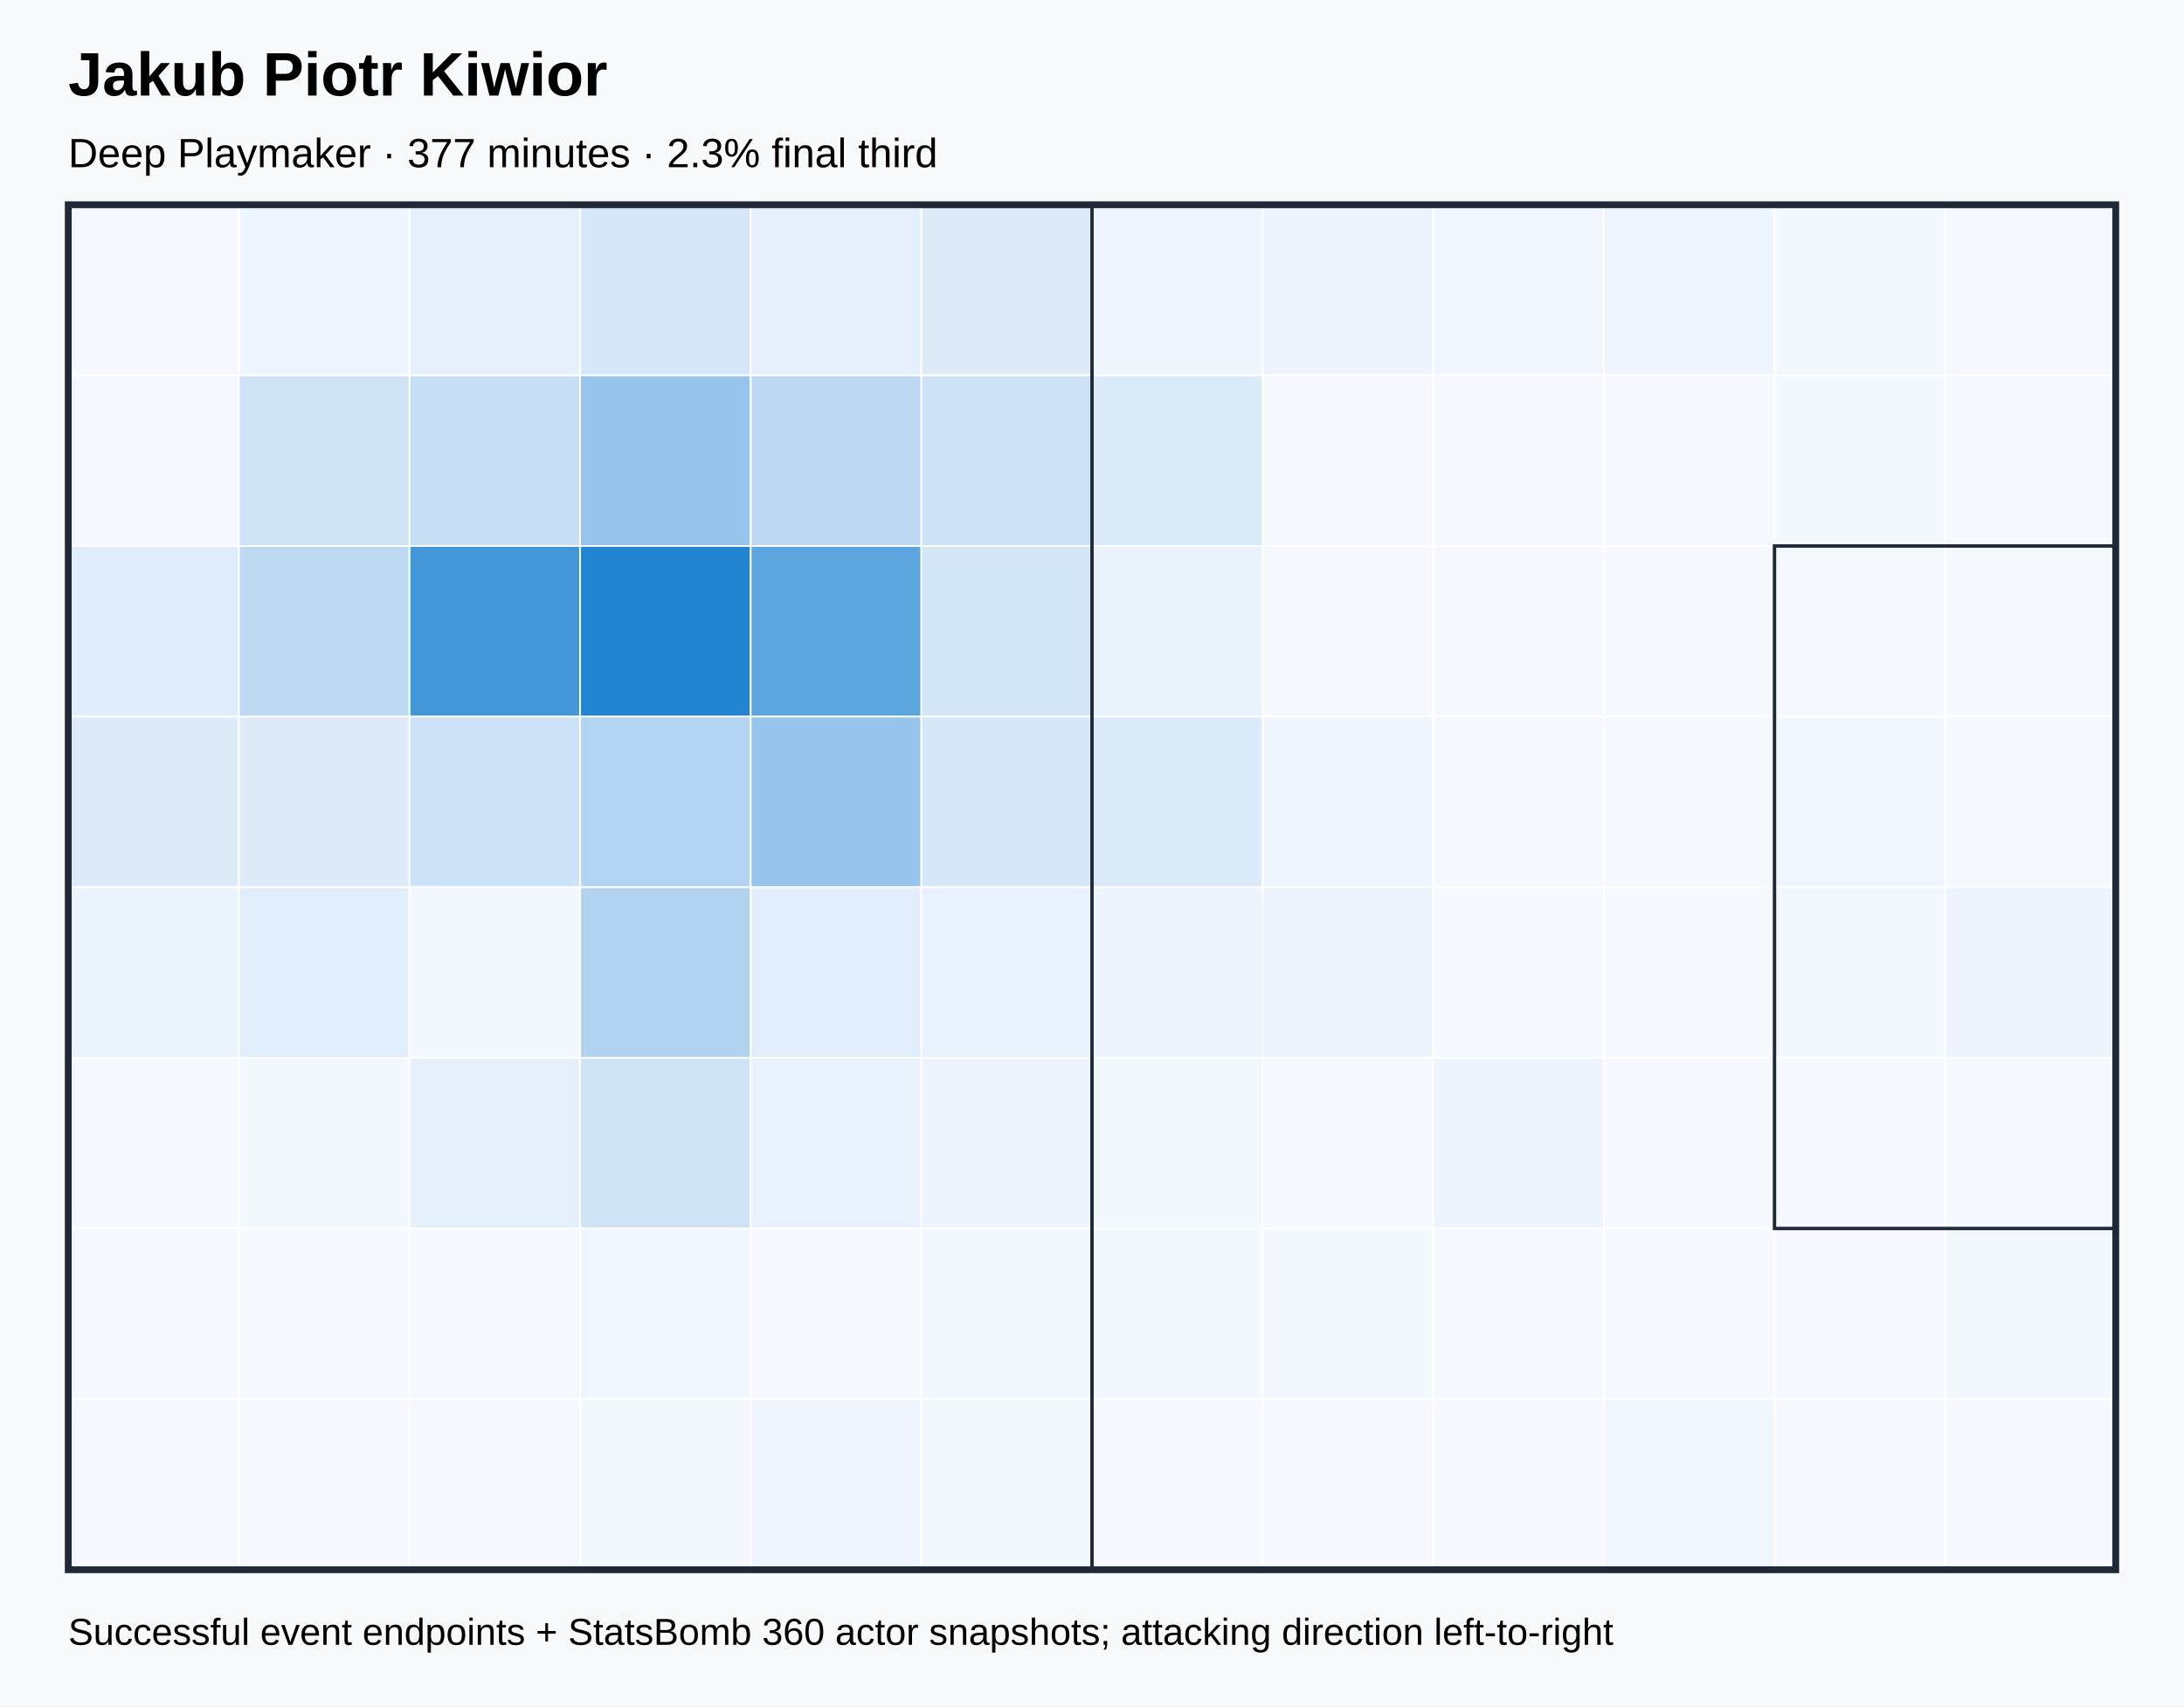
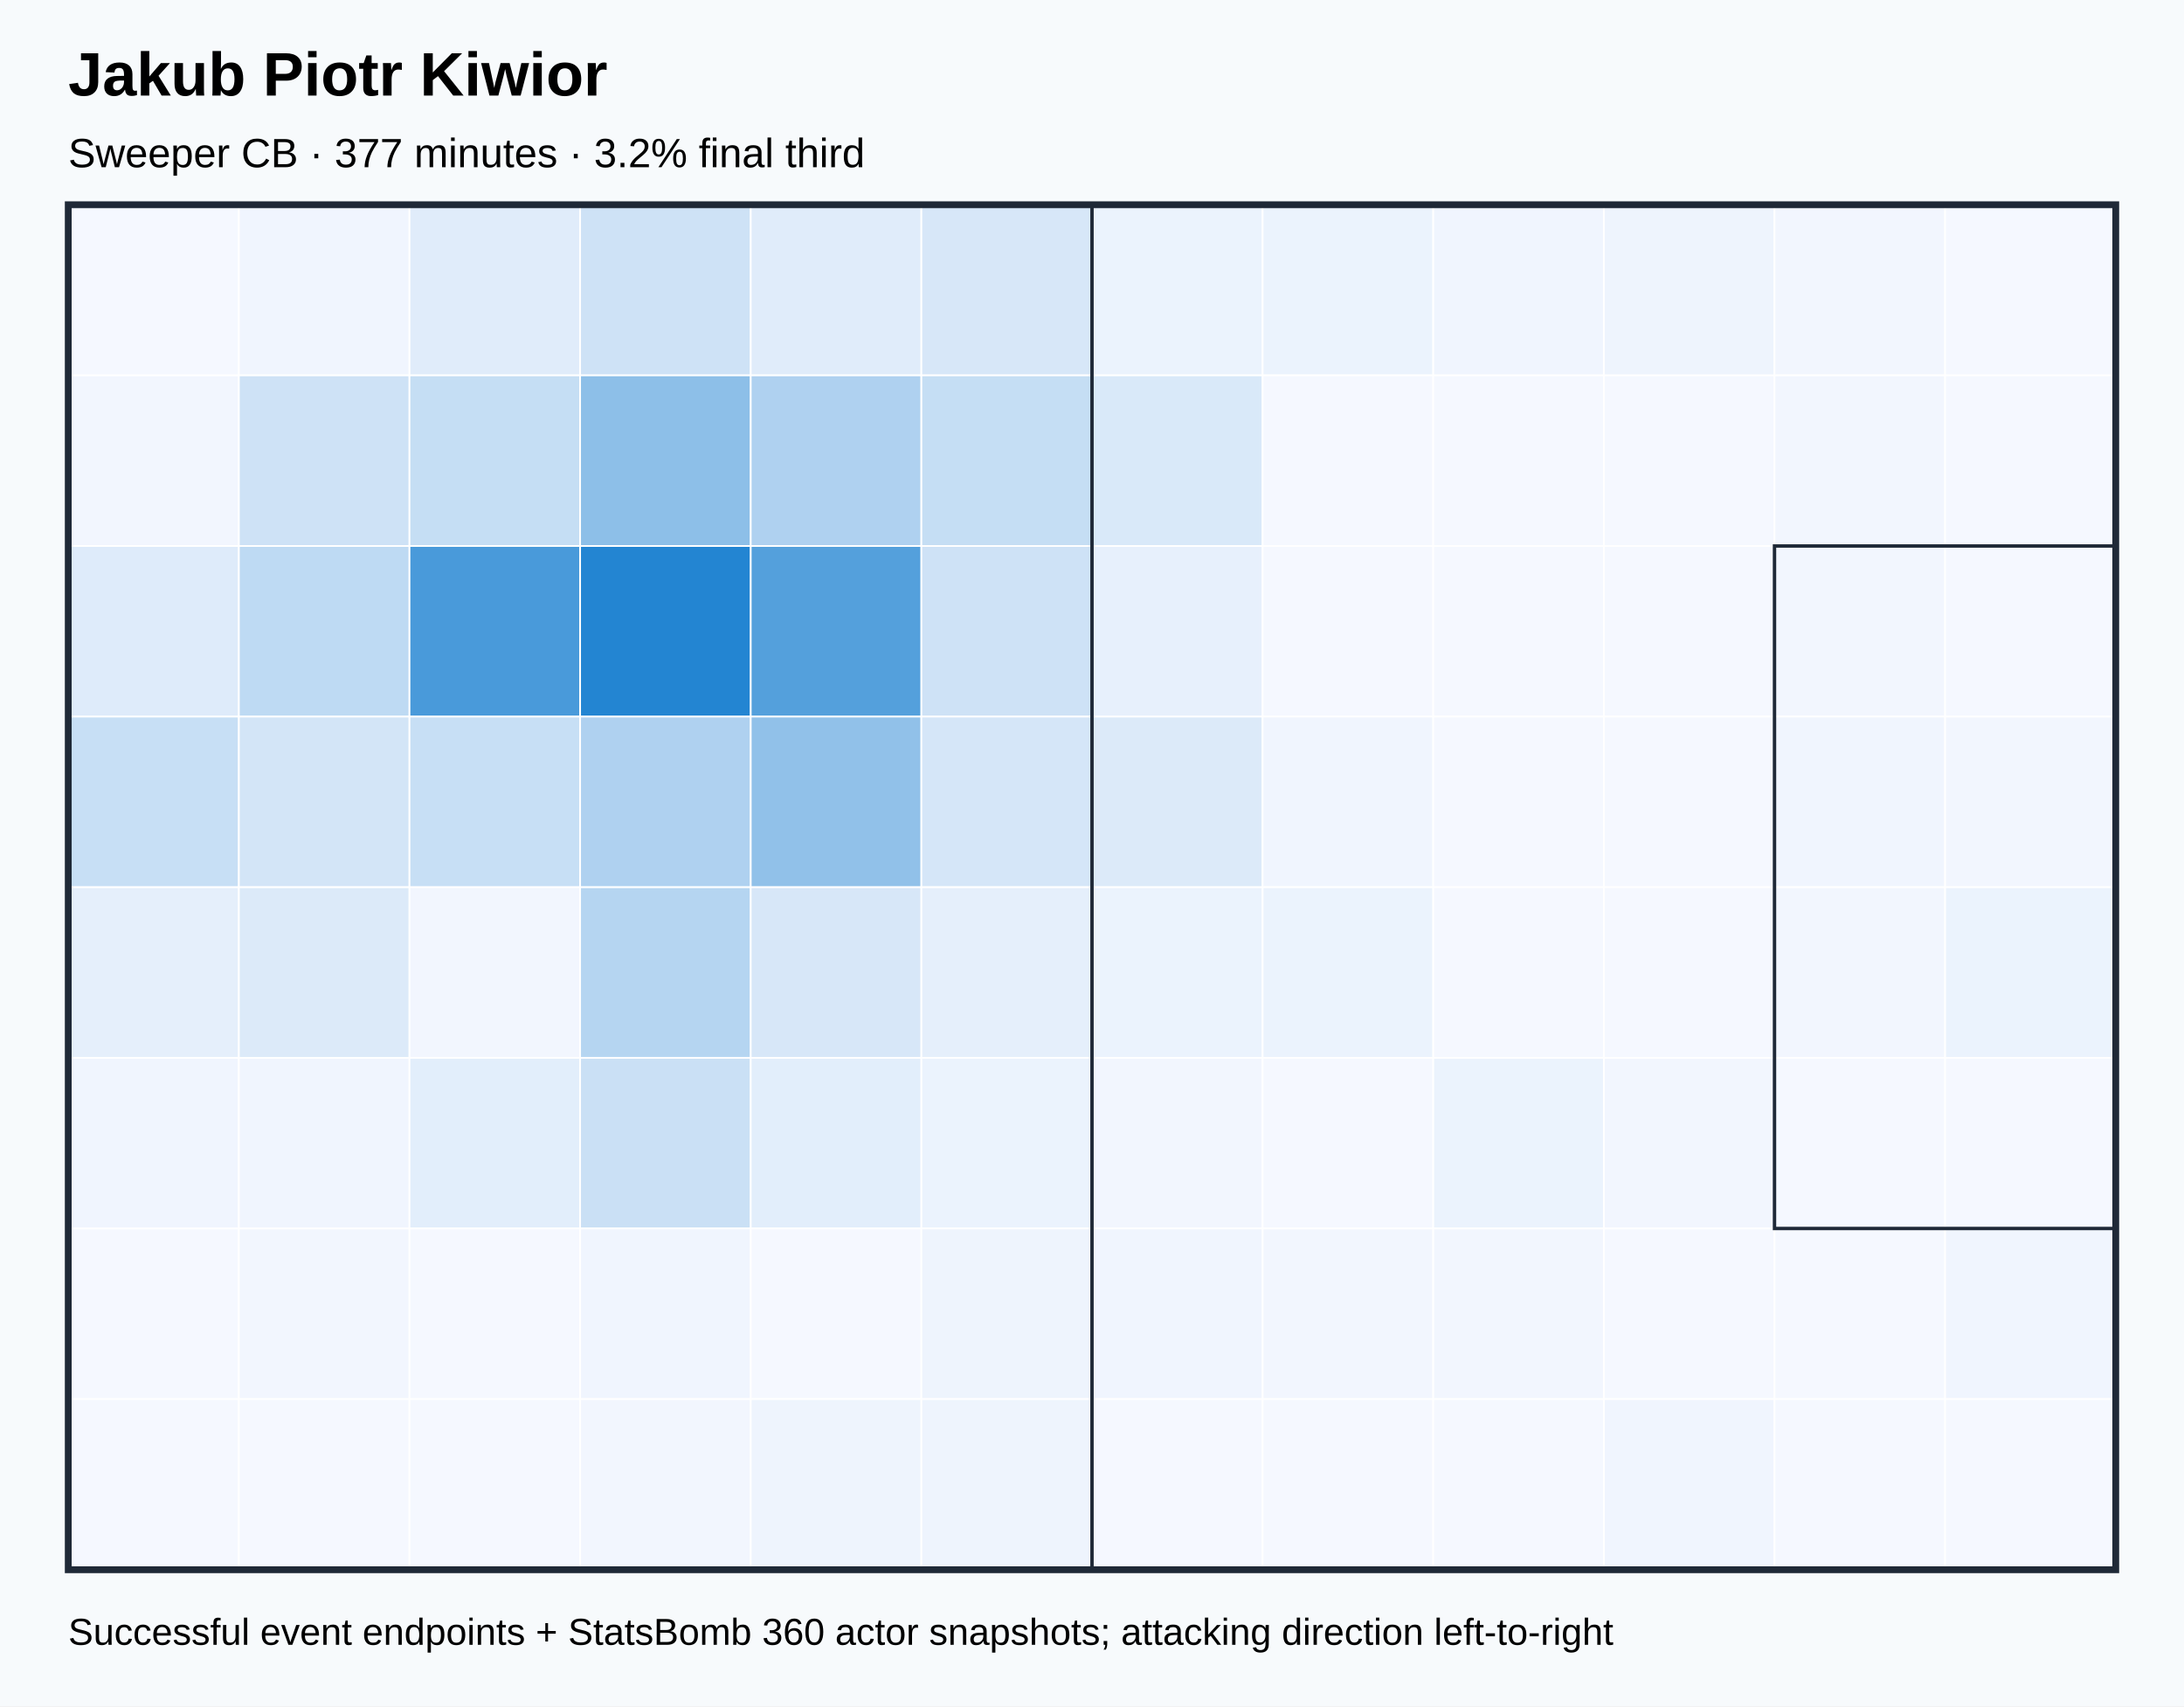
<svg xmlns="http://www.w3.org/2000/svg" width="640" height="500" viewBox="0 0 640 500" role="img">
  <rect width="640" height="500" fill="#f7fafc" />
  <text x="20" y="28" font-family="Arial" font-size="18" font-weight="700">Jakub Piotr Kiwior</text>
-   <text x="20" y="49" font-family="Arial" font-size="12">Deep Playmaker · 377 minutes · 2.3% final third</text>
+   <text x="20" y="49" font-family="Arial" font-size="12">Sweeper CB · 377 minutes · 3.2% final third</text>
  <rect x="20" y="60" width="50" height="50" fill="rgb(245,248,255)" stroke="#ffffff" stroke-width="0.5" />
-   <rect x="20" y="110" width="50" height="50" fill="rgb(245,248,255)" stroke="#ffffff" stroke-width="0.5" />
-   <rect x="20" y="160" width="50" height="50" fill="rgb(223,236,250)" stroke="#ffffff" stroke-width="0.5" />
-   <rect x="20" y="210" width="50" height="50" fill="rgb(221,235,249)" stroke="#ffffff" stroke-width="0.5" />
-   <rect x="20" y="260" width="50" height="50" fill="rgb(235,243,253)" stroke="#ffffff" stroke-width="0.5" />
-   <rect x="20" y="310" width="50" height="50" fill="rgb(245,248,255)" stroke="#ffffff" stroke-width="0.5" />
+   <rect x="20" y="110" width="50" height="50" fill="rgb(242,246,254)" stroke="#ffffff" stroke-width="0.5" />
+   <rect x="20" y="160" width="50" height="50" fill="rgb(222,235,250)" stroke="#ffffff" stroke-width="0.5" />
+   <rect x="20" y="210" width="50" height="50" fill="rgb(199,223,245)" stroke="#ffffff" stroke-width="0.5" />
+   <rect x="20" y="260" width="50" height="50" fill="rgb(229,239,251)" stroke="#ffffff" stroke-width="0.5" />
+   <rect x="20" y="310" width="50" height="50" fill="rgb(240,245,254)" stroke="#ffffff" stroke-width="0.5" />
  <rect x="20" y="360" width="50" height="50" fill="rgb(245,248,255)" stroke="#ffffff" stroke-width="0.5" />
  <rect x="20" y="410" width="50" height="50" fill="rgb(245,248,255)" stroke="#ffffff" stroke-width="0.5" />
-   <rect x="70" y="60" width="50" height="50" fill="rgb(239,245,253)" stroke="#ffffff" stroke-width="0.5" />
-   <rect x="70" y="110" width="50" height="50" fill="rgb(206,227,246)" stroke="#ffffff" stroke-width="0.5" />
+   <rect x="70" y="60" width="50" height="50" fill="rgb(240,245,254)" stroke="#ffffff" stroke-width="0.5" />
+   <rect x="70" y="110" width="50" height="50" fill="rgb(206,226,246)" stroke="#ffffff" stroke-width="0.5" />
  <rect x="70" y="160" width="50" height="50" fill="rgb(190,218,243)" stroke="#ffffff" stroke-width="0.5" />
-   <rect x="70" y="210" width="50" height="50" fill="rgb(221,235,249)" stroke="#ffffff" stroke-width="0.5" />
-   <rect x="70" y="260" width="50" height="50" fill="rgb(224,237,250)" stroke="#ffffff" stroke-width="0.5" />
-   <rect x="70" y="310" width="50" height="50" fill="rgb(243,247,254)" stroke="#ffffff" stroke-width="0.5" />
-   <rect x="70" y="360" width="50" height="50" fill="rgb(245,248,255)" stroke="#ffffff" stroke-width="0.5" />
+   <rect x="70" y="210" width="50" height="50" fill="rgb(211,229,247)" stroke="#ffffff" stroke-width="0.5" />
+   <rect x="70" y="260" width="50" height="50" fill="rgb(220,234,249)" stroke="#ffffff" stroke-width="0.5" />
+   <rect x="70" y="310" width="50" height="50" fill="rgb(240,245,254)" stroke="#ffffff" stroke-width="0.5" />
+   <rect x="70" y="360" width="50" height="50" fill="rgb(242,246,254)" stroke="#ffffff" stroke-width="0.5" />
  <rect x="70" y="410" width="50" height="50" fill="rgb(245,248,255)" stroke="#ffffff" stroke-width="0.5" />
-   <rect x="120" y="60" width="50" height="50" fill="rgb(230,240,251)" stroke="#ffffff" stroke-width="0.5" />
-   <rect x="120" y="110" width="50" height="50" fill="rgb(199,223,245)" stroke="#ffffff" stroke-width="0.5" />
-   <rect x="120" y="160" width="50" height="50" fill="rgb(67,151,217)" stroke="#ffffff" stroke-width="0.5" />
-   <rect x="120" y="210" width="50" height="50" fill="rgb(204,226,246)" stroke="#ffffff" stroke-width="0.5" />
-   <rect x="120" y="260" width="50" height="50" fill="rgb(243,247,254)" stroke="#ffffff" stroke-width="0.5" />
-   <rect x="120" y="310" width="50" height="50" fill="rgb(230,240,251)" stroke="#ffffff" stroke-width="0.5" />
+   <rect x="120" y="60" width="50" height="50" fill="rgb(224,236,250)" stroke="#ffffff" stroke-width="0.5" />
+   <rect x="120" y="110" width="50" height="50" fill="rgb(197,222,244)" stroke="#ffffff" stroke-width="0.5" />
+   <rect x="120" y="160" width="50" height="50" fill="rgb(73,154,218)" stroke="#ffffff" stroke-width="0.5" />
+   <rect x="120" y="210" width="50" height="50" fill="rgb(199,223,245)" stroke="#ffffff" stroke-width="0.5" />
+   <rect x="120" y="260" width="50" height="50" fill="rgb(242,246,254)" stroke="#ffffff" stroke-width="0.5" />
+   <rect x="120" y="310" width="50" height="50" fill="rgb(226,238,251)" stroke="#ffffff" stroke-width="0.5" />
  <rect x="120" y="360" width="50" height="50" fill="rgb(245,248,255)" stroke="#ffffff" stroke-width="0.5" />
  <rect x="120" y="410" width="50" height="50" fill="rgb(245,248,255)" stroke="#ffffff" stroke-width="0.5" />
-   <rect x="170" y="60" width="50" height="50" fill="rgb(213,231,248)" stroke="#ffffff" stroke-width="0.5" />
-   <rect x="170" y="110" width="50" height="50" fill="rgb(150,196,234)" stroke="#ffffff" stroke-width="0.5" />
+   <rect x="170" y="60" width="50" height="50" fill="rgb(206,226,246)" stroke="#ffffff" stroke-width="0.5" />
+   <rect x="170" y="110" width="50" height="50" fill="rgb(141,191,232)" stroke="#ffffff" stroke-width="0.5" />
  <rect x="170" y="160" width="50" height="50" fill="rgb(35,133,210)" stroke="#ffffff" stroke-width="0.5" />
-   <rect x="170" y="210" width="50" height="50" fill="rgb(179,212,240)" stroke="#ffffff" stroke-width="0.5" />
-   <rect x="170" y="260" width="50" height="50" fill="rgb(177,211,240)" stroke="#ffffff" stroke-width="0.5" />
-   <rect x="170" y="310" width="50" height="50" fill="rgb(206,227,246)" stroke="#ffffff" stroke-width="0.5" />
-   <rect x="170" y="360" width="50" height="50" fill="rgb(241,246,254)" stroke="#ffffff" stroke-width="0.5" />
-   <rect x="170" y="410" width="50" height="50" fill="rgb(243,247,254)" stroke="#ffffff" stroke-width="0.5" />
-   <rect x="220" y="60" width="50" height="50" fill="rgb(230,240,251)" stroke="#ffffff" stroke-width="0.5" />
-   <rect x="220" y="110" width="50" height="50" fill="rgb(186,216,242)" stroke="#ffffff" stroke-width="0.5" />
-   <rect x="220" y="160" width="50" height="50" fill="rgb(93,165,222)" stroke="#ffffff" stroke-width="0.5" />
-   <rect x="220" y="210" width="50" height="50" fill="rgb(150,196,234)" stroke="#ffffff" stroke-width="0.5" />
-   <rect x="220" y="260" width="50" height="50" fill="rgb(226,238,251)" stroke="#ffffff" stroke-width="0.5" />
-   <rect x="220" y="310" width="50" height="50" fill="rgb(232,241,252)" stroke="#ffffff" stroke-width="0.5" />
+   <rect x="170" y="210" width="50" height="50" fill="rgb(175,209,240)" stroke="#ffffff" stroke-width="0.5" />
+   <rect x="170" y="260" width="50" height="50" fill="rgb(181,213,241)" stroke="#ffffff" stroke-width="0.5" />
+   <rect x="170" y="310" width="50" height="50" fill="rgb(202,224,245)" stroke="#ffffff" stroke-width="0.5" />
+   <rect x="170" y="360" width="50" height="50" fill="rgb(240,245,254)" stroke="#ffffff" stroke-width="0.5" />
+   <rect x="170" y="410" width="50" height="50" fill="rgb(242,246,254)" stroke="#ffffff" stroke-width="0.5" />
+   <rect x="220" y="60" width="50" height="50" fill="rgb(224,236,250)" stroke="#ffffff" stroke-width="0.5" />
+   <rect x="220" y="110" width="50" height="50" fill="rgb(175,209,240)" stroke="#ffffff" stroke-width="0.5" />
+   <rect x="220" y="160" width="50" height="50" fill="rgb(84,160,220)" stroke="#ffffff" stroke-width="0.5" />
+   <rect x="220" y="210" width="50" height="50" fill="rgb(145,193,233)" stroke="#ffffff" stroke-width="0.5" />
+   <rect x="220" y="260" width="50" height="50" fill="rgb(215,231,248)" stroke="#ffffff" stroke-width="0.5" />
+   <rect x="220" y="310" width="50" height="50" fill="rgb(226,238,251)" stroke="#ffffff" stroke-width="0.5" />
  <rect x="220" y="360" width="50" height="50" fill="rgb(245,248,255)" stroke="#ffffff" stroke-width="0.5" />
-   <rect x="220" y="410" width="50" height="50" fill="rgb(239,245,253)" stroke="#ffffff" stroke-width="0.5" />
-   <rect x="270" y="60" width="50" height="50" fill="rgb(221,235,249)" stroke="#ffffff" stroke-width="0.5" />
-   <rect x="270" y="110" width="50" height="50" fill="rgb(204,226,246)" stroke="#ffffff" stroke-width="0.5" />
-   <rect x="270" y="160" width="50" height="50" fill="rgb(210,229,247)" stroke="#ffffff" stroke-width="0.5" />
-   <rect x="270" y="210" width="50" height="50" fill="rgb(213,231,248)" stroke="#ffffff" stroke-width="0.5" />
-   <rect x="270" y="260" width="50" height="50" fill="rgb(232,241,252)" stroke="#ffffff" stroke-width="0.5" />
-   <rect x="270" y="310" width="50" height="50" fill="rgb(237,244,253)" stroke="#ffffff" stroke-width="0.5" />
-   <rect x="270" y="360" width="50" height="50" fill="rgb(243,247,254)" stroke="#ffffff" stroke-width="0.5" />
-   <rect x="270" y="410" width="50" height="50" fill="rgb(243,247,254)" stroke="#ffffff" stroke-width="0.5" />
-   <rect x="320" y="60" width="50" height="50" fill="rgb(239,245,253)" stroke="#ffffff" stroke-width="0.5" />
-   <rect x="320" y="110" width="50" height="50" fill="rgb(219,234,249)" stroke="#ffffff" stroke-width="0.5" />
-   <rect x="320" y="160" width="50" height="50" fill="rgb(234,242,252)" stroke="#ffffff" stroke-width="0.5" />
-   <rect x="320" y="210" width="50" height="50" fill="rgb(219,234,249)" stroke="#ffffff" stroke-width="0.5" />
-   <rect x="320" y="260" width="50" height="50" fill="rgb(237,244,253)" stroke="#ffffff" stroke-width="0.5" />
-   <rect x="320" y="310" width="50" height="50" fill="rgb(243,247,254)" stroke="#ffffff" stroke-width="0.5" />
-   <rect x="320" y="360" width="50" height="50" fill="rgb(243,247,254)" stroke="#ffffff" stroke-width="0.5" />
+   <rect x="220" y="410" width="50" height="50" fill="rgb(238,244,253)" stroke="#ffffff" stroke-width="0.5" />
+   <rect x="270" y="60" width="50" height="50" fill="rgb(215,231,248)" stroke="#ffffff" stroke-width="0.5" />
+   <rect x="270" y="110" width="50" height="50" fill="rgb(197,222,244)" stroke="#ffffff" stroke-width="0.5" />
+   <rect x="270" y="160" width="50" height="50" fill="rgb(206,226,246)" stroke="#ffffff" stroke-width="0.5" />
+   <rect x="270" y="210" width="50" height="50" fill="rgb(213,230,248)" stroke="#ffffff" stroke-width="0.5" />
+   <rect x="270" y="260" width="50" height="50" fill="rgb(229,239,251)" stroke="#ffffff" stroke-width="0.5" />
+   <rect x="270" y="310" width="50" height="50" fill="rgb(235,243,253)" stroke="#ffffff" stroke-width="0.5" />
+   <rect x="270" y="360" width="50" height="50" fill="rgb(238,244,253)" stroke="#ffffff" stroke-width="0.5" />
+   <rect x="270" y="410" width="50" height="50" fill="rgb(238,244,253)" stroke="#ffffff" stroke-width="0.5" />
+   <rect x="320" y="60" width="50" height="50" fill="rgb(235,243,253)" stroke="#ffffff" stroke-width="0.5" />
+   <rect x="320" y="110" width="50" height="50" fill="rgb(217,233,249)" stroke="#ffffff" stroke-width="0.5" />
+   <rect x="320" y="160" width="50" height="50" fill="rgb(231,240,252)" stroke="#ffffff" stroke-width="0.5" />
+   <rect x="320" y="210" width="50" height="50" fill="rgb(220,234,249)" stroke="#ffffff" stroke-width="0.5" />
+   <rect x="320" y="260" width="50" height="50" fill="rgb(235,243,253)" stroke="#ffffff" stroke-width="0.5" />
+   <rect x="320" y="310" width="50" height="50" fill="rgb(242,246,254)" stroke="#ffffff" stroke-width="0.5" />
+   <rect x="320" y="360" width="50" height="50" fill="rgb(240,245,254)" stroke="#ffffff" stroke-width="0.5" />
  <rect x="320" y="410" width="50" height="50" fill="rgb(245,248,255)" stroke="#ffffff" stroke-width="0.5" />
-   <rect x="370" y="60" width="50" height="50" fill="rgb(237,244,253)" stroke="#ffffff" stroke-width="0.5" />
+   <rect x="370" y="60" width="50" height="50" fill="rgb(235,243,253)" stroke="#ffffff" stroke-width="0.5" />
  <rect x="370" y="110" width="50" height="50" fill="rgb(245,248,255)" stroke="#ffffff" stroke-width="0.5" />
  <rect x="370" y="160" width="50" height="50" fill="rgb(245,248,255)" stroke="#ffffff" stroke-width="0.5" />
-   <rect x="370" y="210" width="50" height="50" fill="rgb(239,245,253)" stroke="#ffffff" stroke-width="0.5" />
-   <rect x="370" y="260" width="50" height="50" fill="rgb(237,244,253)" stroke="#ffffff" stroke-width="0.5" />
+   <rect x="370" y="210" width="50" height="50" fill="rgb(240,245,254)" stroke="#ffffff" stroke-width="0.5" />
+   <rect x="370" y="260" width="50" height="50" fill="rgb(235,243,253)" stroke="#ffffff" stroke-width="0.5" />
  <rect x="370" y="310" width="50" height="50" fill="rgb(245,248,255)" stroke="#ffffff" stroke-width="0.5" />
-   <rect x="370" y="360" width="50" height="50" fill="rgb(243,247,254)" stroke="#ffffff" stroke-width="0.5" />
+   <rect x="370" y="360" width="50" height="50" fill="rgb(242,246,254)" stroke="#ffffff" stroke-width="0.5" />
  <rect x="370" y="410" width="50" height="50" fill="rgb(245,248,255)" stroke="#ffffff" stroke-width="0.5" />
-   <rect x="420" y="60" width="50" height="50" fill="rgb(241,246,254)" stroke="#ffffff" stroke-width="0.5" />
+   <rect x="420" y="60" width="50" height="50" fill="rgb(240,245,254)" stroke="#ffffff" stroke-width="0.5" />
  <rect x="420" y="110" width="50" height="50" fill="rgb(245,248,255)" stroke="#ffffff" stroke-width="0.5" />
  <rect x="420" y="160" width="50" height="50" fill="rgb(245,248,255)" stroke="#ffffff" stroke-width="0.5" />
  <rect x="420" y="210" width="50" height="50" fill="rgb(245,248,255)" stroke="#ffffff" stroke-width="0.5" />
  <rect x="420" y="260" width="50" height="50" fill="rgb(245,248,255)" stroke="#ffffff" stroke-width="0.5" />
-   <rect x="420" y="310" width="50" height="50" fill="rgb(237,244,253)" stroke="#ffffff" stroke-width="0.5" />
-   <rect x="420" y="360" width="50" height="50" fill="rgb(245,248,255)" stroke="#ffffff" stroke-width="0.5" />
+   <rect x="420" y="310" width="50" height="50" fill="rgb(235,243,253)" stroke="#ffffff" stroke-width="0.5" />
+   <rect x="420" y="360" width="50" height="50" fill="rgb(242,246,254)" stroke="#ffffff" stroke-width="0.5" />
  <rect x="420" y="410" width="50" height="50" fill="rgb(245,248,255)" stroke="#ffffff" stroke-width="0.5" />
-   <rect x="470" y="60" width="50" height="50" fill="rgb(239,245,253)" stroke="#ffffff" stroke-width="0.5" />
+   <rect x="470" y="60" width="50" height="50" fill="rgb(238,244,253)" stroke="#ffffff" stroke-width="0.5" />
  <rect x="470" y="110" width="50" height="50" fill="rgb(245,248,255)" stroke="#ffffff" stroke-width="0.5" />
  <rect x="470" y="160" width="50" height="50" fill="rgb(245,248,255)" stroke="#ffffff" stroke-width="0.5" />
  <rect x="470" y="210" width="50" height="50" fill="rgb(245,248,255)" stroke="#ffffff" stroke-width="0.5" />
  <rect x="470" y="260" width="50" height="50" fill="rgb(245,248,255)" stroke="#ffffff" stroke-width="0.5" />
-   <rect x="470" y="310" width="50" height="50" fill="rgb(245,248,255)" stroke="#ffffff" stroke-width="0.5" />
+   <rect x="470" y="310" width="50" height="50" fill="rgb(242,246,254)" stroke="#ffffff" stroke-width="0.5" />
  <rect x="470" y="360" width="50" height="50" fill="rgb(245,248,255)" stroke="#ffffff" stroke-width="0.5" />
-   <rect x="470" y="410" width="50" height="50" fill="rgb(241,246,254)" stroke="#ffffff" stroke-width="0.5" />
-   <rect x="520" y="60" width="50" height="50" fill="rgb(243,247,254)" stroke="#ffffff" stroke-width="0.5" />
-   <rect x="520" y="110" width="50" height="50" fill="rgb(243,247,254)" stroke="#ffffff" stroke-width="0.5" />
-   <rect x="520" y="160" width="50" height="50" fill="rgb(245,248,255)" stroke="#ffffff" stroke-width="0.5" />
-   <rect x="520" y="210" width="50" height="50" fill="rgb(241,246,254)" stroke="#ffffff" stroke-width="0.5" />
-   <rect x="520" y="260" width="50" height="50" fill="rgb(243,247,254)" stroke="#ffffff" stroke-width="0.5" />
+   <rect x="470" y="410" width="50" height="50" fill="rgb(240,245,254)" stroke="#ffffff" stroke-width="0.5" />
+   <rect x="520" y="60" width="50" height="50" fill="rgb(242,246,254)" stroke="#ffffff" stroke-width="0.5" />
+   <rect x="520" y="110" width="50" height="50" fill="rgb(242,246,254)" stroke="#ffffff" stroke-width="0.5" />
+   <rect x="520" y="160" width="50" height="50" fill="rgb(242,246,254)" stroke="#ffffff" stroke-width="0.5" />
+   <rect x="520" y="210" width="50" height="50" fill="rgb(240,245,254)" stroke="#ffffff" stroke-width="0.5" />
+   <rect x="520" y="260" width="50" height="50" fill="rgb(242,246,254)" stroke="#ffffff" stroke-width="0.5" />
  <rect x="520" y="310" width="50" height="50" fill="rgb(245,248,255)" stroke="#ffffff" stroke-width="0.5" />
  <rect x="520" y="360" width="50" height="50" fill="rgb(245,248,255)" stroke="#ffffff" stroke-width="0.5" />
  <rect x="520" y="410" width="50" height="50" fill="rgb(245,248,255)" stroke="#ffffff" stroke-width="0.5" />
  <rect x="570" y="60" width="50" height="50" fill="rgb(245,248,255)" stroke="#ffffff" stroke-width="0.5" />
  <rect x="570" y="110" width="50" height="50" fill="rgb(245,248,255)" stroke="#ffffff" stroke-width="0.5" />
  <rect x="570" y="160" width="50" height="50" fill="rgb(245,248,255)" stroke="#ffffff" stroke-width="0.5" />
-   <rect x="570" y="210" width="50" height="50" fill="rgb(245,248,255)" stroke="#ffffff" stroke-width="0.5" />
-   <rect x="570" y="260" width="50" height="50" fill="rgb(237,244,253)" stroke="#ffffff" stroke-width="0.5" />
+   <rect x="570" y="210" width="50" height="50" fill="rgb(242,246,254)" stroke="#ffffff" stroke-width="0.5" />
+   <rect x="570" y="260" width="50" height="50" fill="rgb(235,243,253)" stroke="#ffffff" stroke-width="0.5" />
  <rect x="570" y="310" width="50" height="50" fill="rgb(245,248,255)" stroke="#ffffff" stroke-width="0.5" />
-   <rect x="570" y="360" width="50" height="50" fill="rgb(243,247,254)" stroke="#ffffff" stroke-width="0.5" />
+   <rect x="570" y="360" width="50" height="50" fill="rgb(240,245,254)" stroke="#ffffff" stroke-width="0.5" />
  <rect x="570" y="410" width="50" height="50" fill="rgb(245,248,255)" stroke="#ffffff" stroke-width="0.5" />
  <rect x="20" y="60" width="600" height="400" fill="none" stroke="#1f2937" stroke-width="2" />
  <line x1="320" y1="60" x2="320" y2="460" stroke="#1f2937" stroke-width="1" />
  <rect x="520" y="160" width="100" height="200" fill="none" stroke="#1f2937" />
  <text x="20" y="482" font-family="Arial" font-size="11">Successful event endpoints + StatsBomb 360 actor snapshots; attacking direction left-to-right</text>
</svg>
